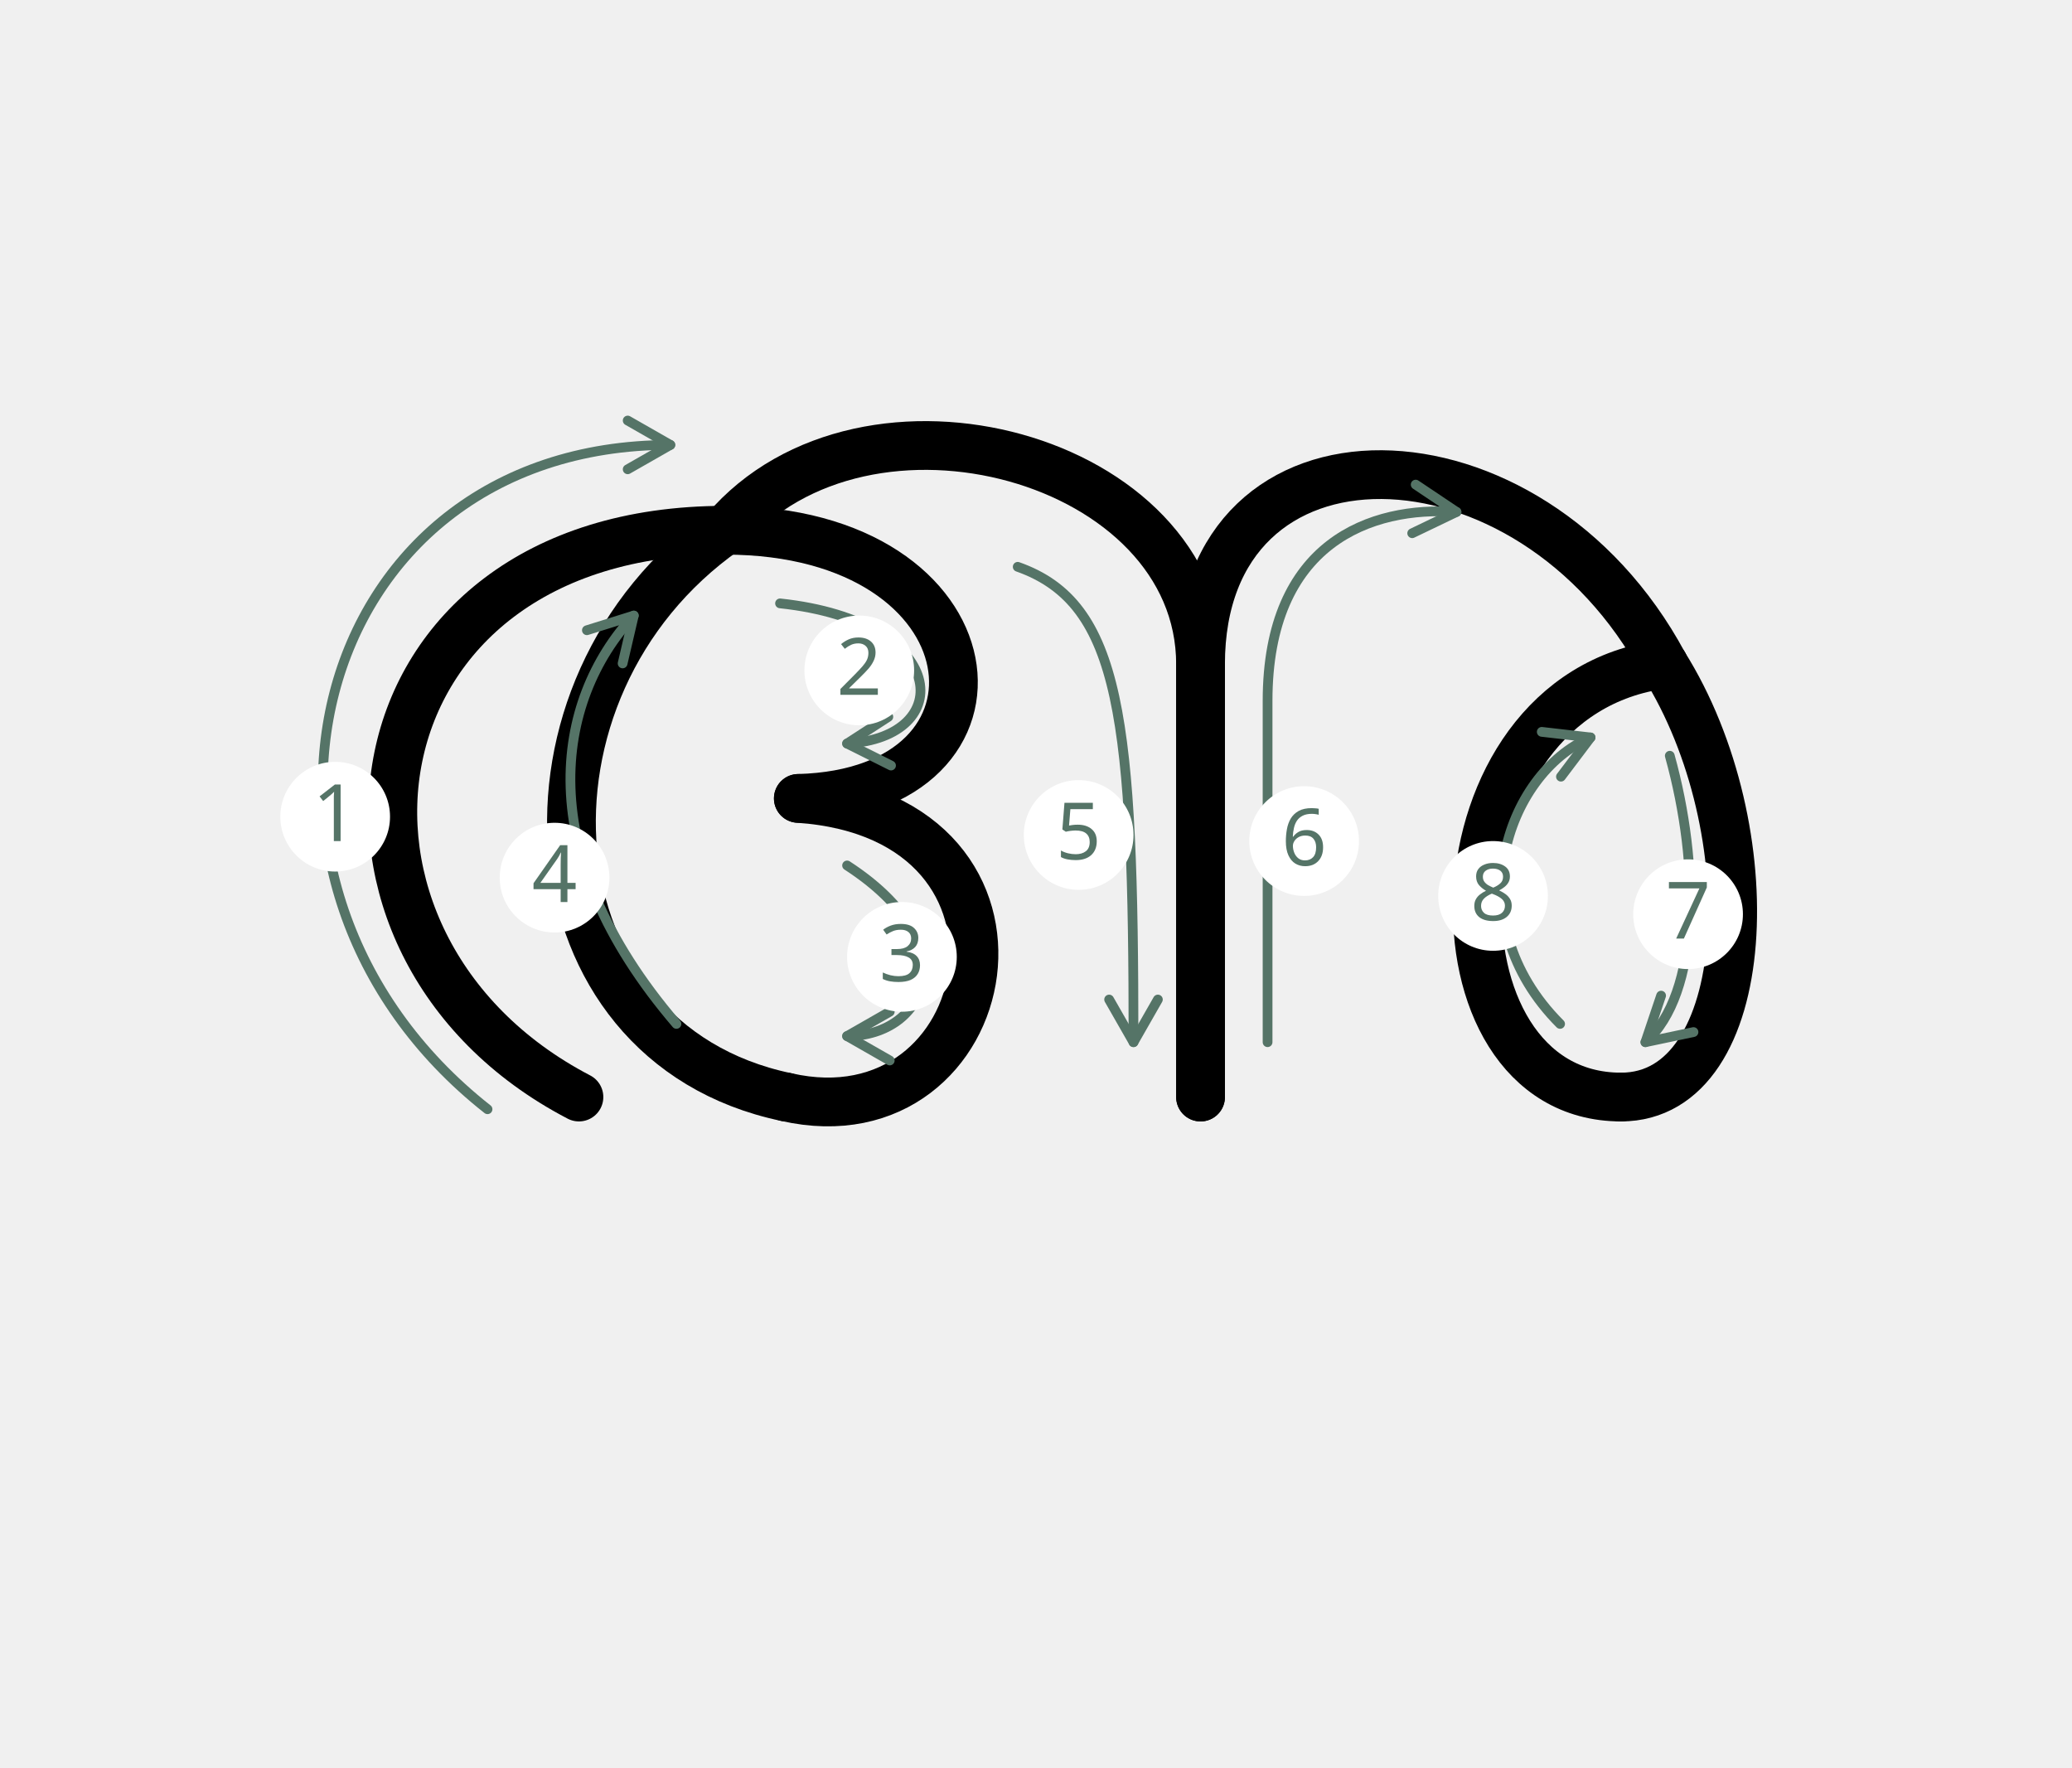
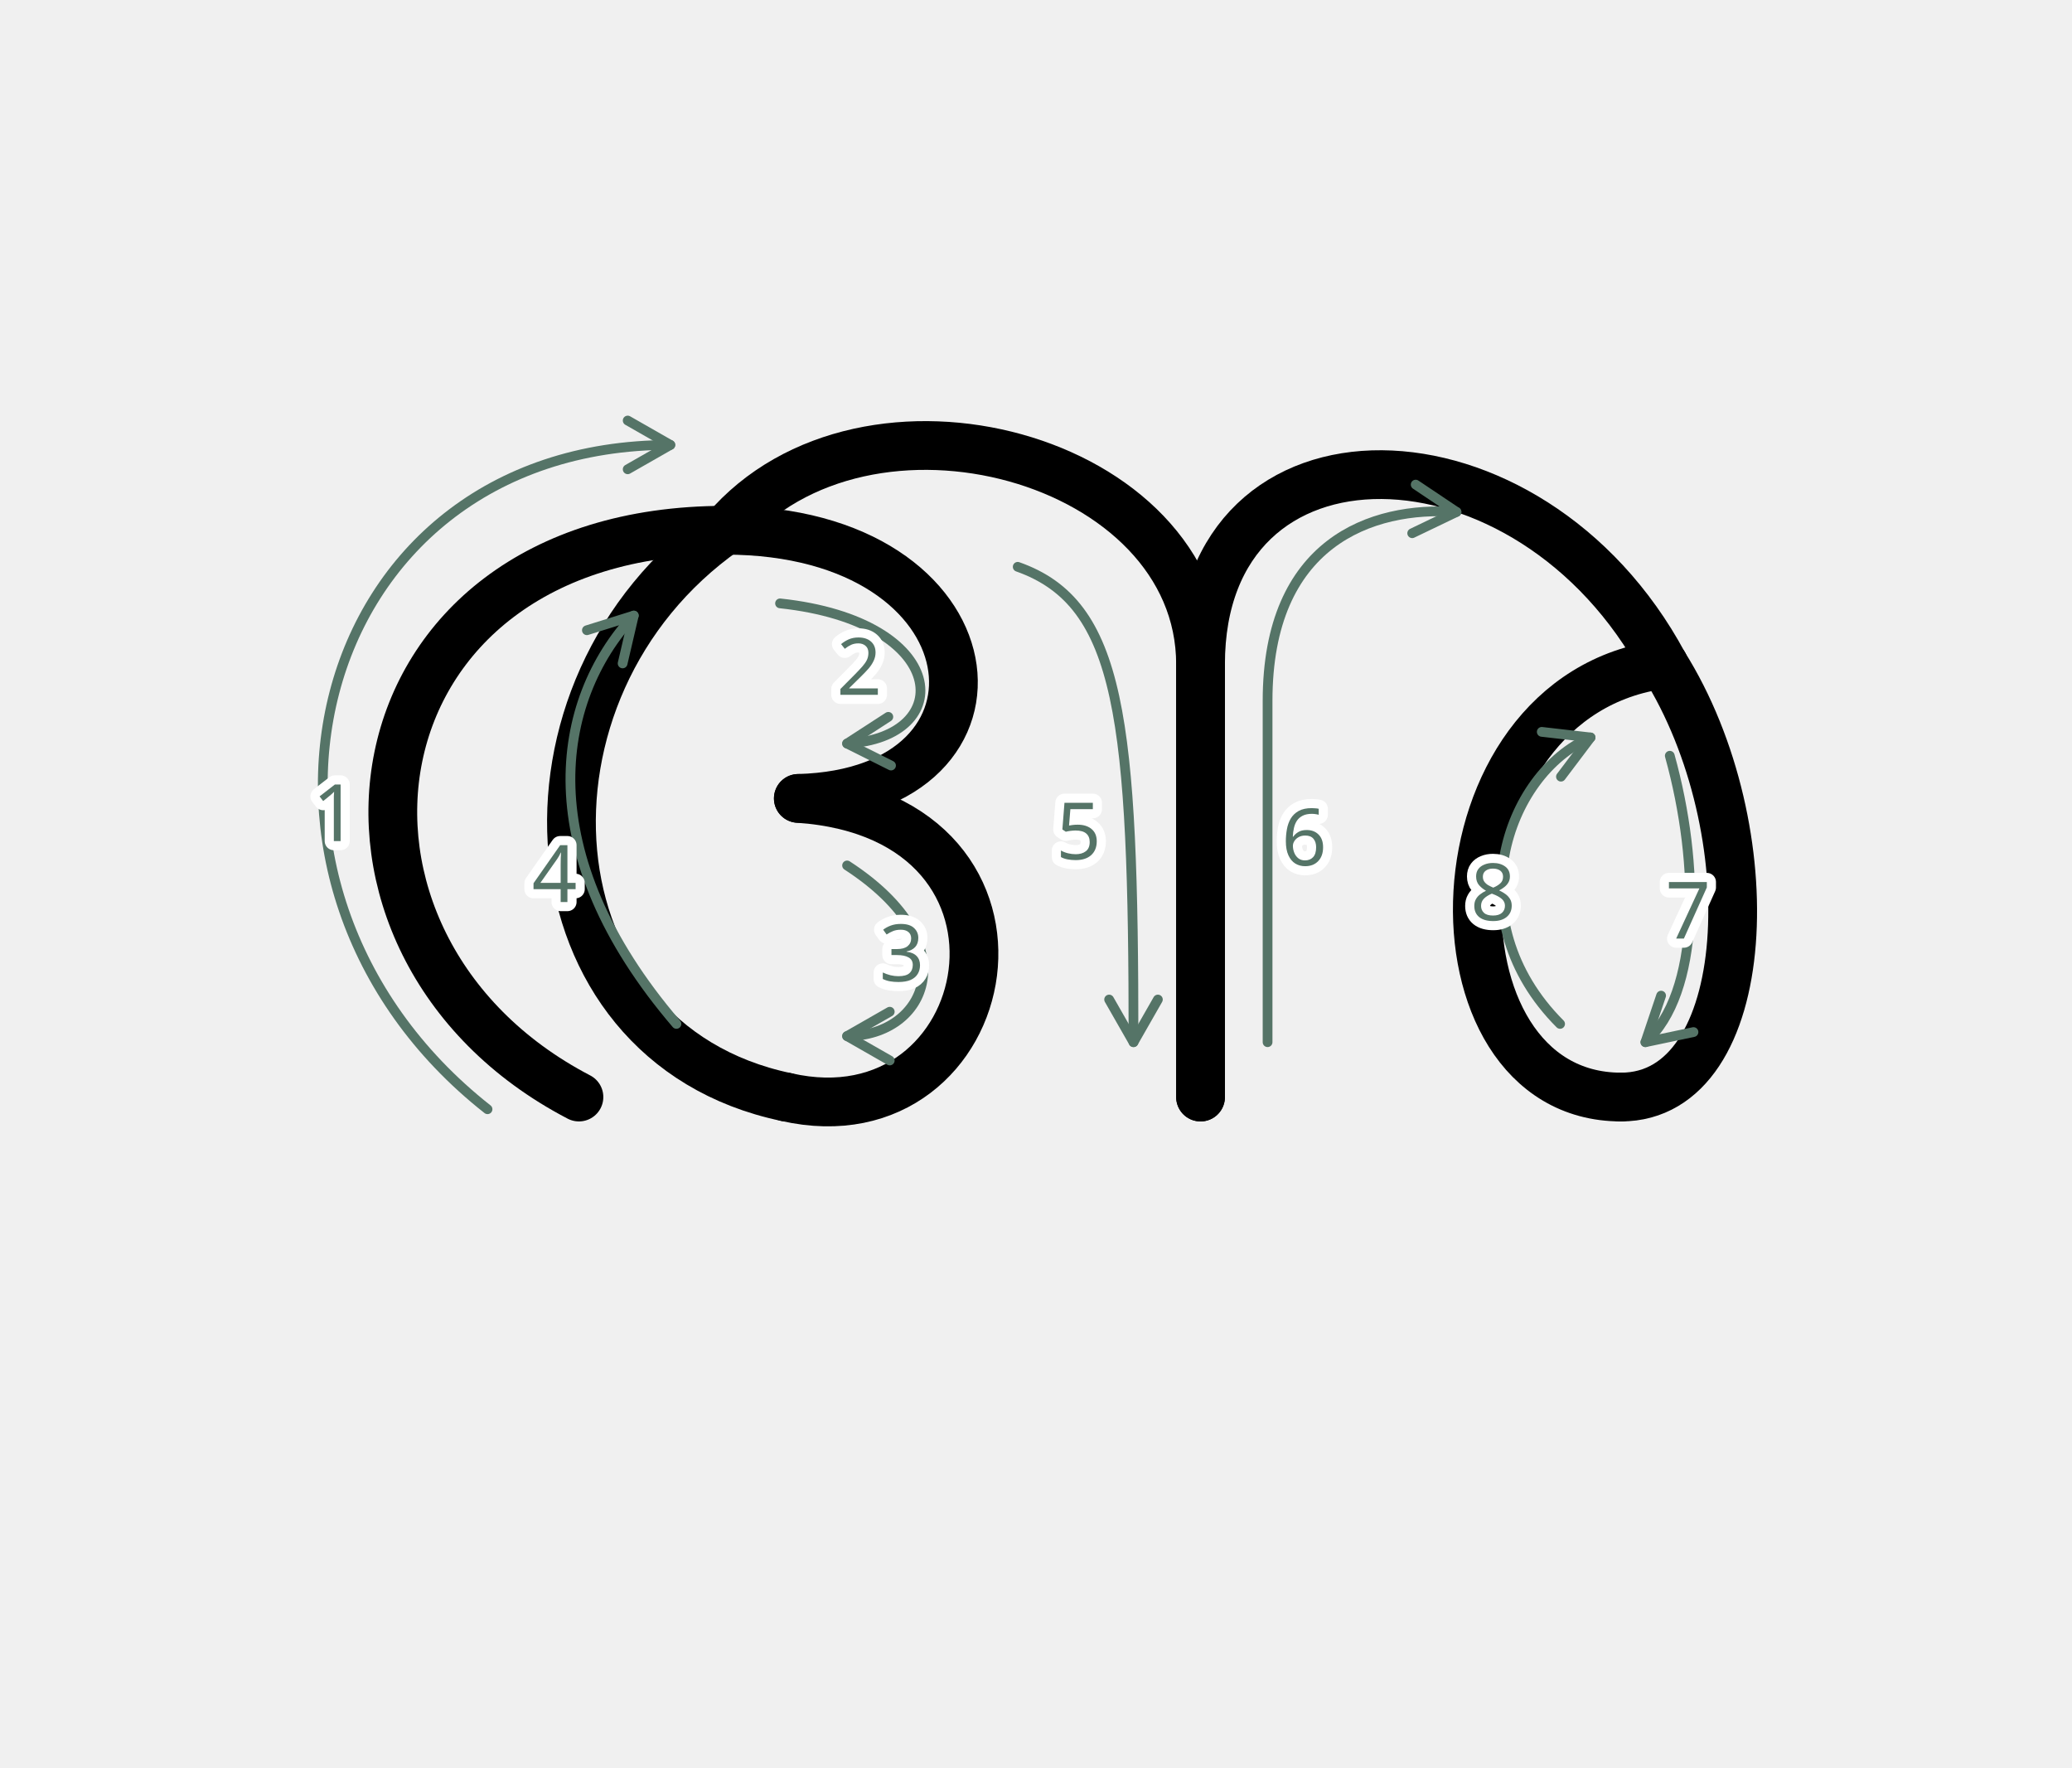
<svg xmlns="http://www.w3.org/2000/svg" viewBox="-55 -55 340 290" role="img" aria-labelledby="vowel-a-title vowel-a-description" data-source-page="27">
  <g data-symbol="vowel-a">
    <g class="writing-ink" fill="none" stroke="currentColor" stroke-width="8" stroke-linecap="round" stroke-linejoin="round" style="stroke-width:var(--writing-stroke-width,8)">
      <path d="M40 125 C-8 100 1 32 64 32" data-part="left arch" data-movement="1" />
      <path d="M64 32 C109 32 114 75 76 76" data-part="upper inner bowl" data-movement="2" />
      <path d="M76 76 C120 79 109 133 74 125" data-part="lower inner bowl" data-movement="3" />
      <path d="M74 125 C31 116 27 58 64 32" data-part="inner return" data-movement="4" />
      <path d="M64 32 C87 5 142 20 142 54 V125" data-part="middle arch and downstroke" data-movement="5" />
      <path d="M142 125 V54 C142 12 196 13 218 54" data-part="right arch" data-movement="6" />
      <path d="M218 54 C235 81 233 125 211 125" data-part="right loop down" data-movement="7" />
      <path d="M211 125 C178 125 179 59 218 54" data-part="right loop return" data-movement="8" />
    </g>
    <g class="writing-guides" fill="none" stroke="#557467" stroke-width="1.6" stroke-linecap="round" stroke-linejoin="round" style="stroke:var(--writing-guide-ink,#557467)">
      <defs>
        <marker id="vowel-a-arrow" markerUnits="userSpaceOnUse" viewBox="0 0 10 10" refX="8" refY="5" markerWidth="10" markerHeight="10" orient="auto">
          <path d="M1 1 L8 5 L1 9" fill="none" stroke="#557467" stroke-width="1.6" style="stroke:var(--writing-guide-ink,#557467)" />
        </marker>
      </defs>
      <g data-movement="1">
        <path d="M25 127 C-22 90 -5 18 55 18" marker-end="url(#vowel-a-arrow)" />
      </g>
      <g data-movement="2">
        <path d="M73 44 C101 47 102 66 84 67" marker-end="url(#vowel-a-arrow)" />
      </g>
      <g data-movement="3">
        <path d="M84 87 C104 100 97 115 84 115" marker-end="url(#vowel-a-arrow)" />
      </g>
      <g data-movement="4">
        <path d="M56 113 C32 85 36 60 49 46" marker-end="url(#vowel-a-arrow)" />
      </g>
      <g data-movement="5">
        <path d="M112 38 C129 44 131 63 131 116" marker-end="url(#vowel-a-arrow)" />
      </g>
      <g data-movement="6">
        <path d="M153 116 V60 C153 34 170 28 184 29" marker-end="url(#vowel-a-arrow)" />
      </g>
      <g data-movement="7">
        <path d="M219 69 C224 87 224 108 215 116" marker-end="url(#vowel-a-arrow)" />
      </g>
      <g data-movement="8">
        <path d="M201 113 C184 96 192 72 206 66" marker-end="url(#vowel-a-arrow)" />
      </g>
    </g>
    <g class="writing-labels" font-family="sans-serif" font-size="13" text-anchor="middle" fill="#557467" style="fill:var(--writing-guide-ink,#557467)">
      <g data-movement="1">
-         <circle cx="0" cy="79" r="9" fill="#fff" style="fill:var(--writing-background,#fff)" />
-         <text x="0" y="83">1</text>
+         <text x="0" y="83" paint-order="stroke fill" stroke="#fff" stroke-width="3" stroke-linejoin="round" style="stroke:var(--writing-background,#fff)">1</text>
      </g>
      <g data-movement="2">
-         <circle cx="86" cy="55" r="9" fill="#fff" style="fill:var(--writing-background,#fff)" />
-         <text x="86" y="59">2</text>
+         <text x="86" y="59" paint-order="stroke fill" stroke="#fff" stroke-width="3" stroke-linejoin="round" style="stroke:var(--writing-background,#fff)">2</text>
      </g>
      <g data-movement="3">
-         <circle cx="93" cy="102" r="9" fill="#fff" style="fill:var(--writing-background,#fff)" />
-         <text x="93" y="106">3</text>
+         <text x="93" y="106" paint-order="stroke fill" stroke="#fff" stroke-width="3" stroke-linejoin="round" style="stroke:var(--writing-background,#fff)">3</text>
      </g>
      <g data-movement="4">
-         <circle cx="36" cy="89" r="9" fill="#fff" style="fill:var(--writing-background,#fff)" />
-         <text x="36" y="93">4</text>
+         <text x="36" y="93" paint-order="stroke fill" stroke="#fff" stroke-width="3" stroke-linejoin="round" style="stroke:var(--writing-background,#fff)">4</text>
      </g>
      <g data-movement="5">
-         <circle cx="122" cy="82" r="9" fill="#fff" style="fill:var(--writing-background,#fff)" />
-         <text x="122" y="86">5</text>
+         <text x="122" y="86" paint-order="stroke fill" stroke="#fff" stroke-width="3" stroke-linejoin="round" style="stroke:var(--writing-background,#fff)">5</text>
      </g>
      <g data-movement="6">
-         <circle cx="159" cy="83" r="9" fill="#fff" style="fill:var(--writing-background,#fff)" />
-         <text x="159" y="87">6</text>
+         <text x="159" y="87" paint-order="stroke fill" stroke="#fff" stroke-width="3" stroke-linejoin="round" style="stroke:var(--writing-background,#fff)">6</text>
      </g>
      <g data-movement="7">
-         <circle cx="222" cy="95" r="9" fill="#fff" style="fill:var(--writing-background,#fff)" />
-         <text x="222" y="99">7</text>
+         <text x="222" y="99" paint-order="stroke fill" stroke="#fff" stroke-width="3" stroke-linejoin="round" style="stroke:var(--writing-background,#fff)">7</text>
      </g>
      <g data-movement="8">
-         <circle cx="190" cy="92" r="9" fill="#fff" style="fill:var(--writing-background,#fff)" />
-         <text x="190" y="96">8</text>
+         <text x="190" y="96" paint-order="stroke fill" stroke="#fff" stroke-width="3" stroke-linejoin="round" style="stroke:var(--writing-background,#fff)">8</text>
      </g>
    </g>
  </g>
</svg>
